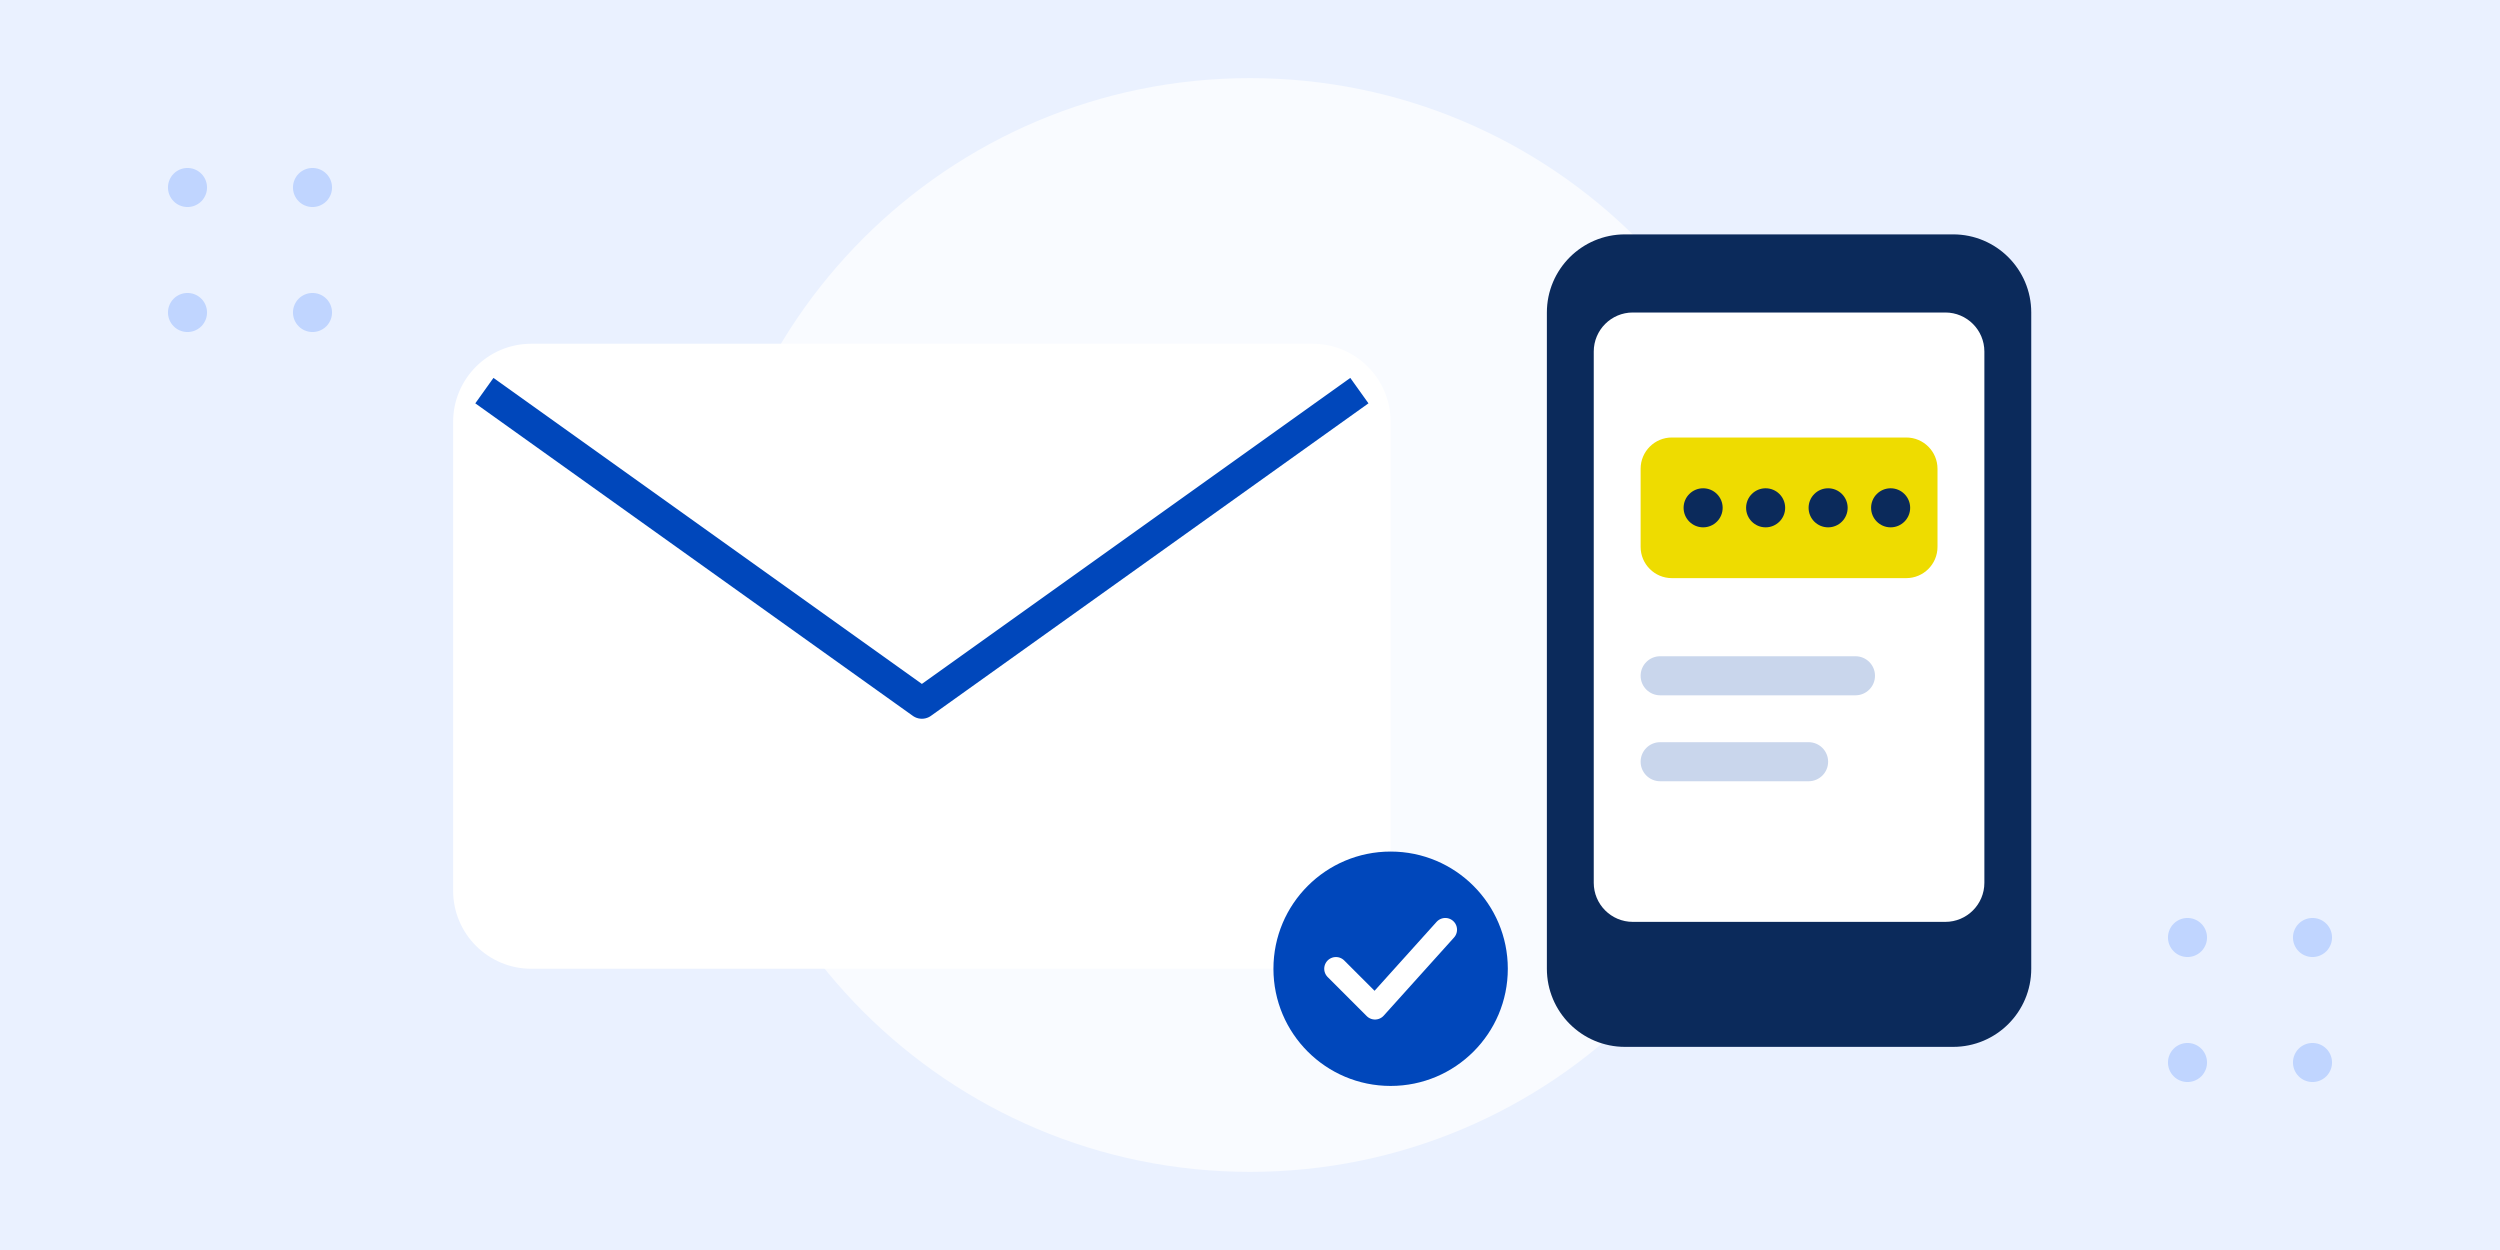
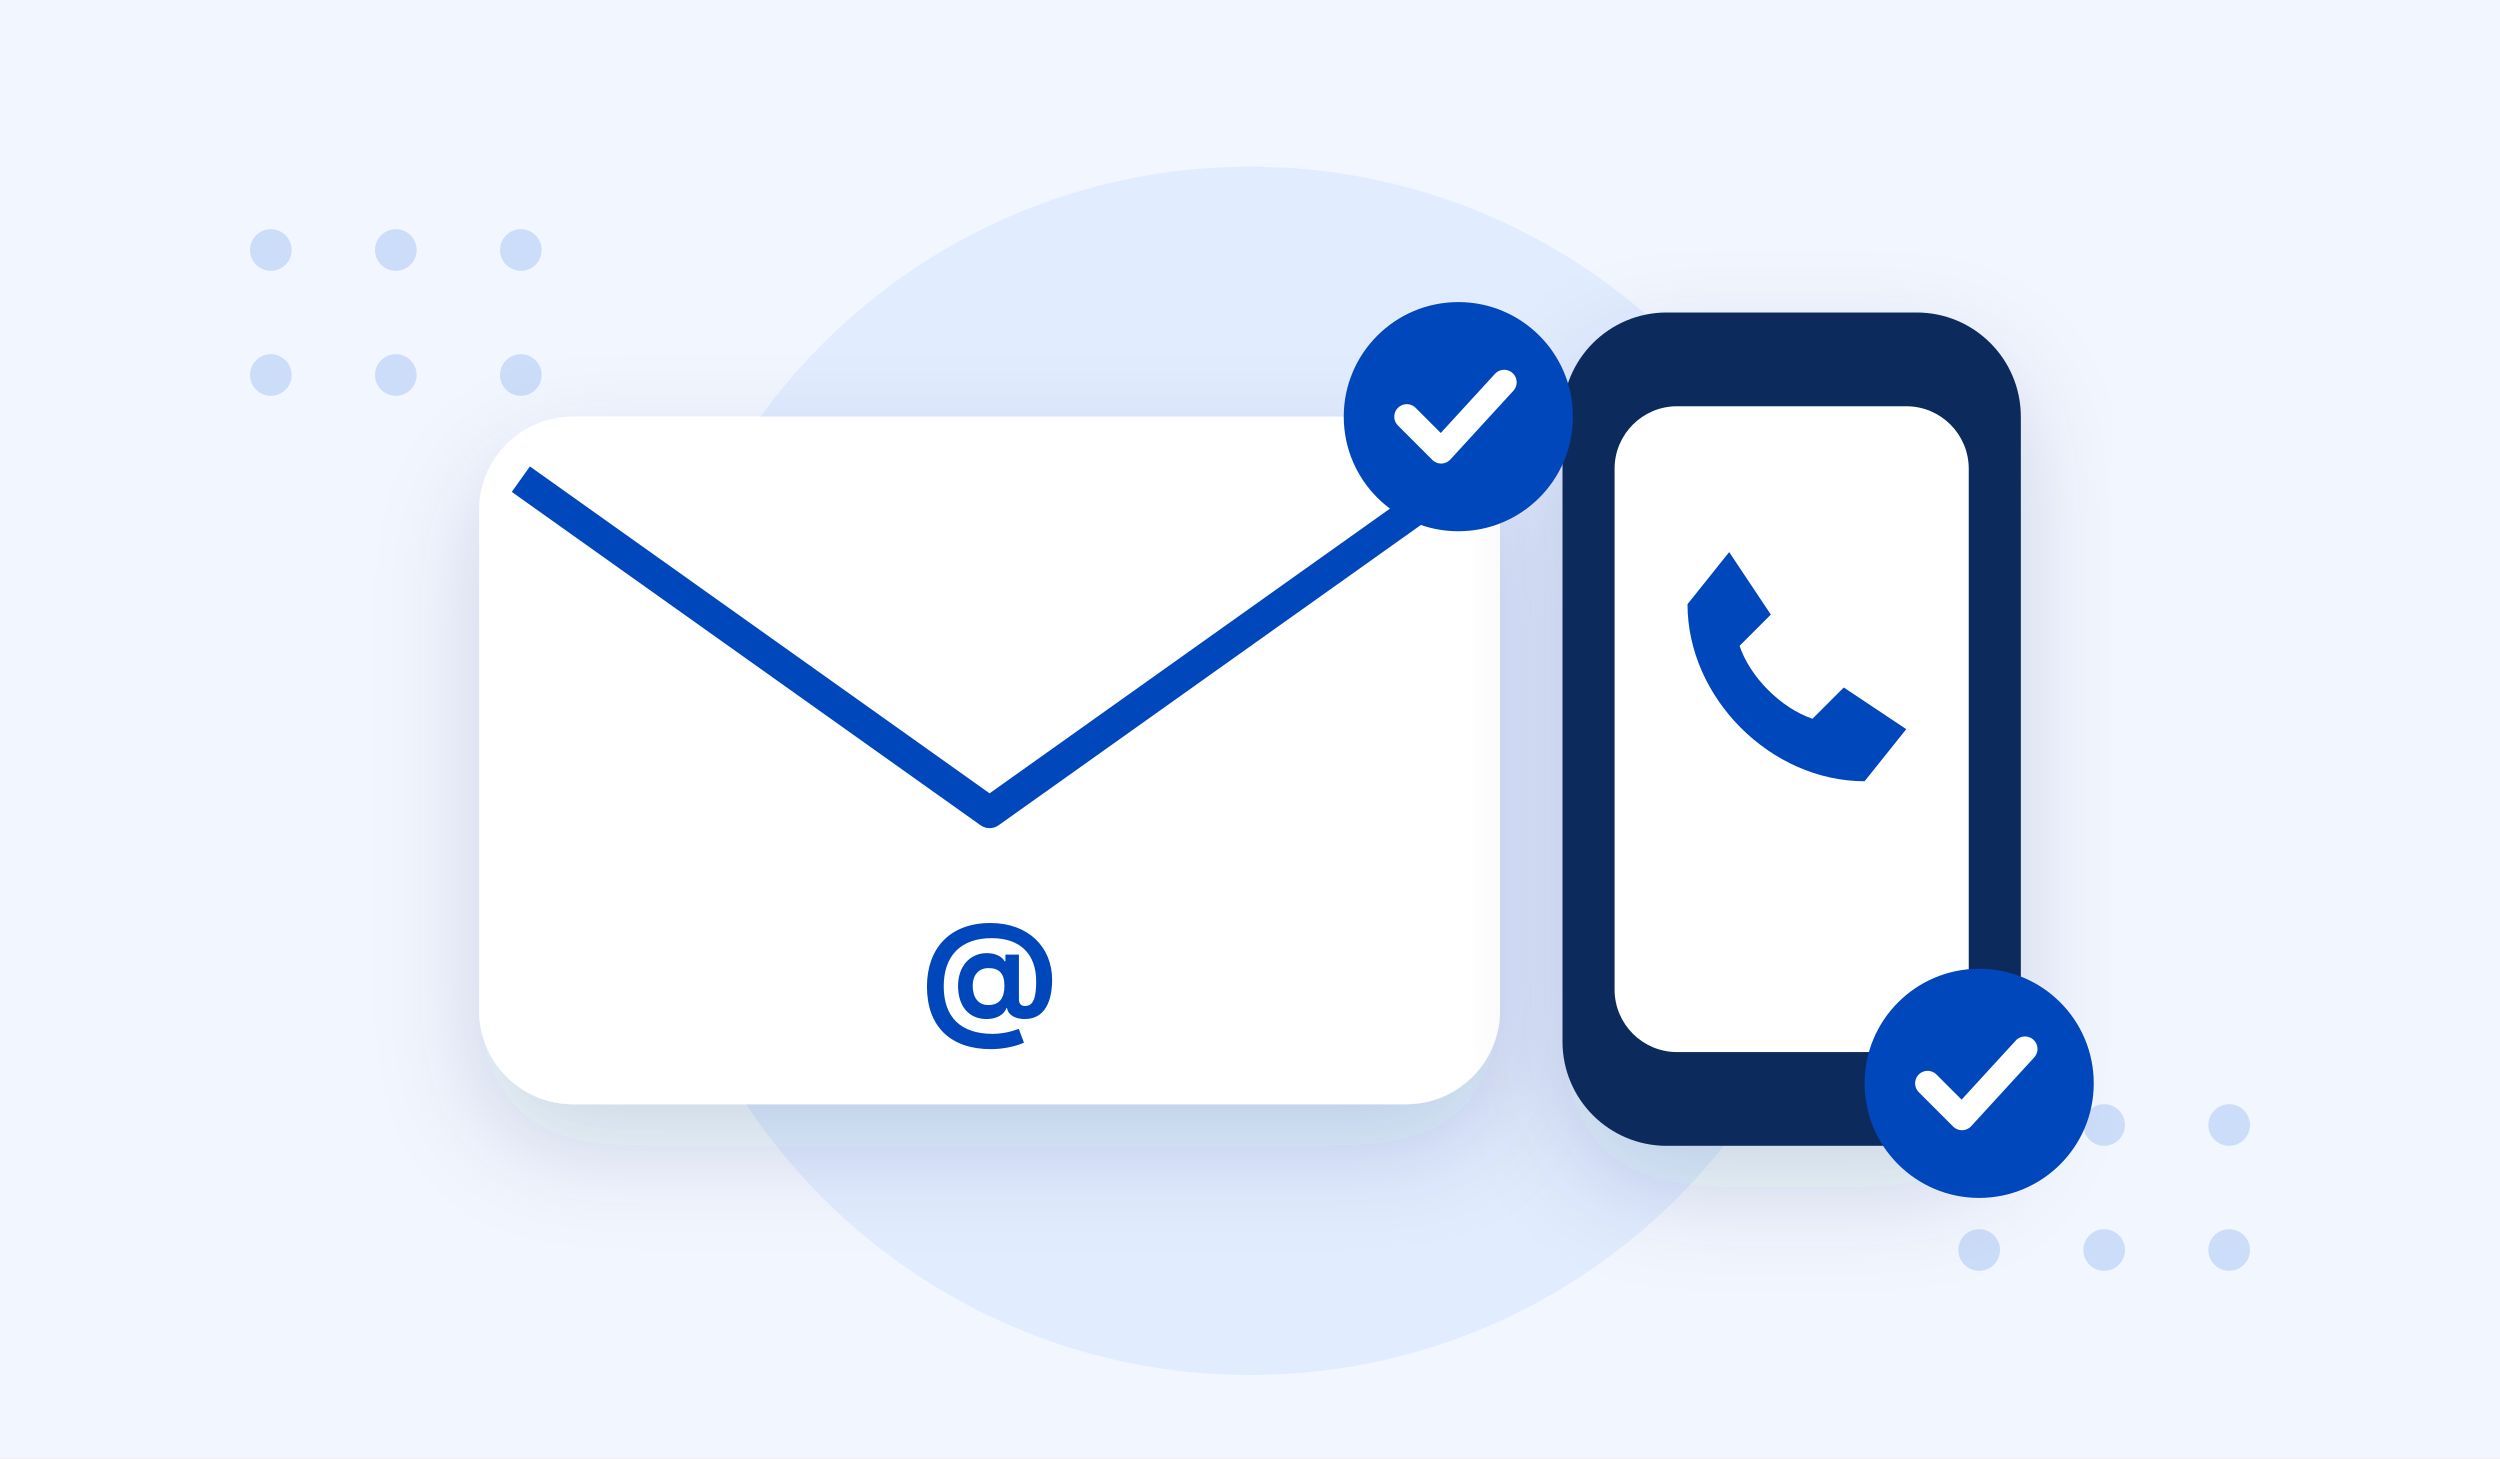
- <svg xmlns="http://www.w3.org/2000/svg" viewBox="0 0 320 160" aria-hidden="true" focusable="false">
-   <rect width="320" height="160" fill="#EAF1FF" />
-   <circle cx="160" cy="80" r="70" fill="#FFFFFF" opacity=".7" />
-   <g fill="#8DB3FF" opacity=".45">
-     <circle cx="24" cy="24" r="2.5" />
-     <circle cx="40" cy="24" r="2.5" />
-     <circle cx="24" cy="40" r="2.5" />
-     <circle cx="40" cy="40" r="2.5" />
-     <circle cx="280" cy="120" r="2.5" />
-     <circle cx="296" cy="120" r="2.5" />
-     <circle cx="280" cy="136" r="2.5" />
-     <circle cx="296" cy="136" r="2.5" />
+ <svg xmlns="http://www.w3.org/2000/svg" viewBox="0 0 240 140" role="img" aria-labelledby="t">
+   <defs>
+     <filter id="s" x="-20%" y="-20%" width="140%" height="150%">
+       <feDropShadow dx="0" dy="4" stdDeviation="5" flood-color="#0B2A5B" flood-opacity=".16" />
+     </filter>
+   </defs>
+   <rect width="240" height="140" fill="#F2F7FF" />
+   <circle cx="120" cy="74" r="58" fill="#E1ECFF" />
+   <g fill="#9DBDF2" opacity=".45">
+     <circle cx="26" cy="24" r="2" />
+     <circle cx="38" cy="24" r="2" />
+     <circle cx="50" cy="24" r="2" />
+     <circle cx="26" cy="36" r="2" />
+     <circle cx="38" cy="36" r="2" />
+     <circle cx="50" cy="36" r="2" />
+     <circle cx="190" cy="108" r="2" />
+     <circle cx="202" cy="108" r="2" />
+     <circle cx="214" cy="108" r="2" />
+     <circle cx="190" cy="120" r="2" />
+     <circle cx="202" cy="120" r="2" />
+     <circle cx="214" cy="120" r="2" />
  </g>
-   <rect x="58" y="44" width="120" height="80" rx="10" fill="#FFFFFF" />
-   <path d="M62 50l56 40 56-40" fill="none" stroke="#0047BB" stroke-width="4" stroke-linejoin="round" />
-   <rect x="198" y="30" width="62" height="104" rx="10" fill="#0B2A5B" />
-   <rect x="204" y="40" width="50" height="78" rx="5" fill="#FFFFFF" />
-   <rect x="210" y="56" width="38" height="18" rx="4" fill="#EEDC00" />
-   <g fill="#0B2A5B">
-     <circle cx="218" cy="65" r="2.5" />
-     <circle cx="226" cy="65" r="2.5" />
-     <circle cx="234" cy="65" r="2.5" />
-     <circle cx="242" cy="65" r="2.5" />
+   <g filter="url(#s)">
+     <rect x="46" y="40" width="98" height="66" rx="9" fill="#FFFFFF" />
+     <path d="M50 46l45 32 45-32" fill="none" stroke="#0047BB" stroke-width="3" stroke-linejoin="round" />
+     <text x="95" y="98" font-family="Inter, Arial, sans-serif" font-size="13" font-weight="700" fill="#0047BB" text-anchor="middle">@</text>
  </g>
-   <rect x="210" y="84" width="30" height="5" rx="2.5" fill="#C9D6EC" />
-   <rect x="210" y="95" width="24" height="5" rx="2.5" fill="#C9D6EC" />
-   <circle cx="178" cy="124" r="15" fill="#0047BB" />
-   <path d="M171 124l5 5 9-10" fill="none" stroke="#FFFFFF" stroke-width="3" stroke-linecap="round" stroke-linejoin="round" />
+   <g filter="url(#s)">
+     <rect x="150" y="30" width="44" height="80" rx="10" fill="#0B2A5B" />
+     <rect x="155" y="39" width="34" height="62" rx="6" fill="#FFFFFF" />
+     <path d="M162 58c0 9 8 17 17 17l4-5-6-4-3 3c-3-1-6-4-7-7l3-3-4-6z" fill="#0047BB" />
+   </g>
+   <circle cx="140" cy="40" r="11" fill="#0047BB" />
+   <path d="M135.05 40l3.3 3.3 6.05-6.6" fill="none" stroke="#FFFFFF" stroke-width="2.4" stroke-linecap="round" stroke-linejoin="round" />
+   <circle cx="190" cy="104" r="11" fill="#0047BB" />
+   <path d="M185.05 104l3.3 3.3 6.05-6.6" fill="none" stroke="#FFFFFF" stroke-width="2.4" stroke-linecap="round" stroke-linejoin="round" />
</svg>
